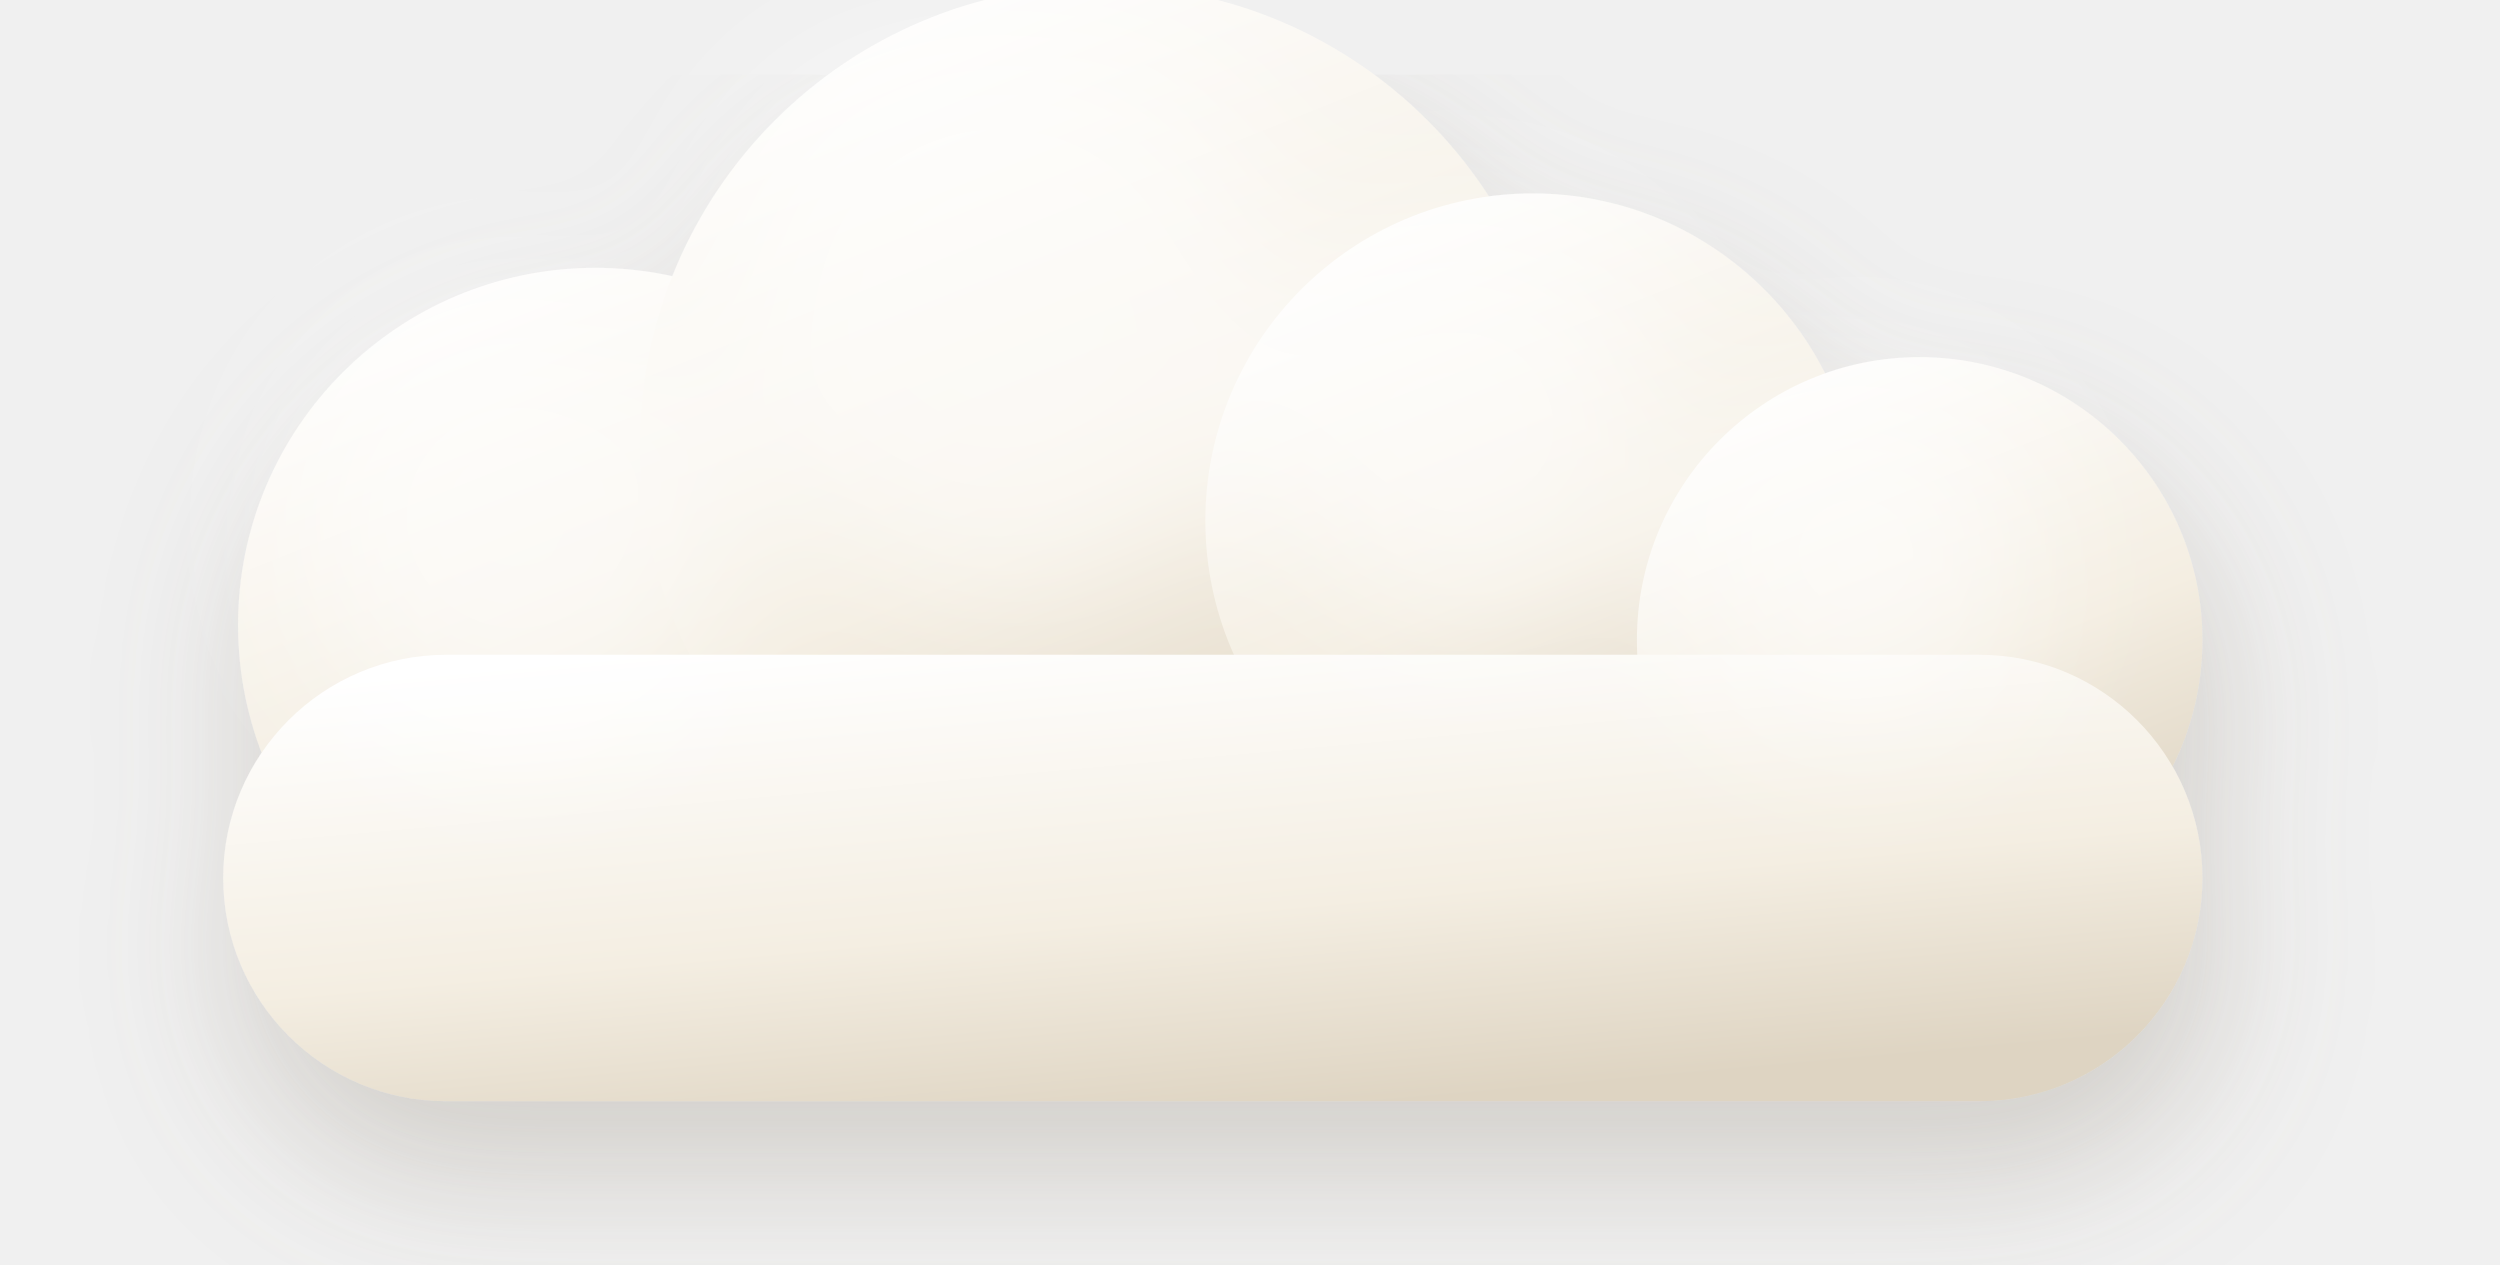
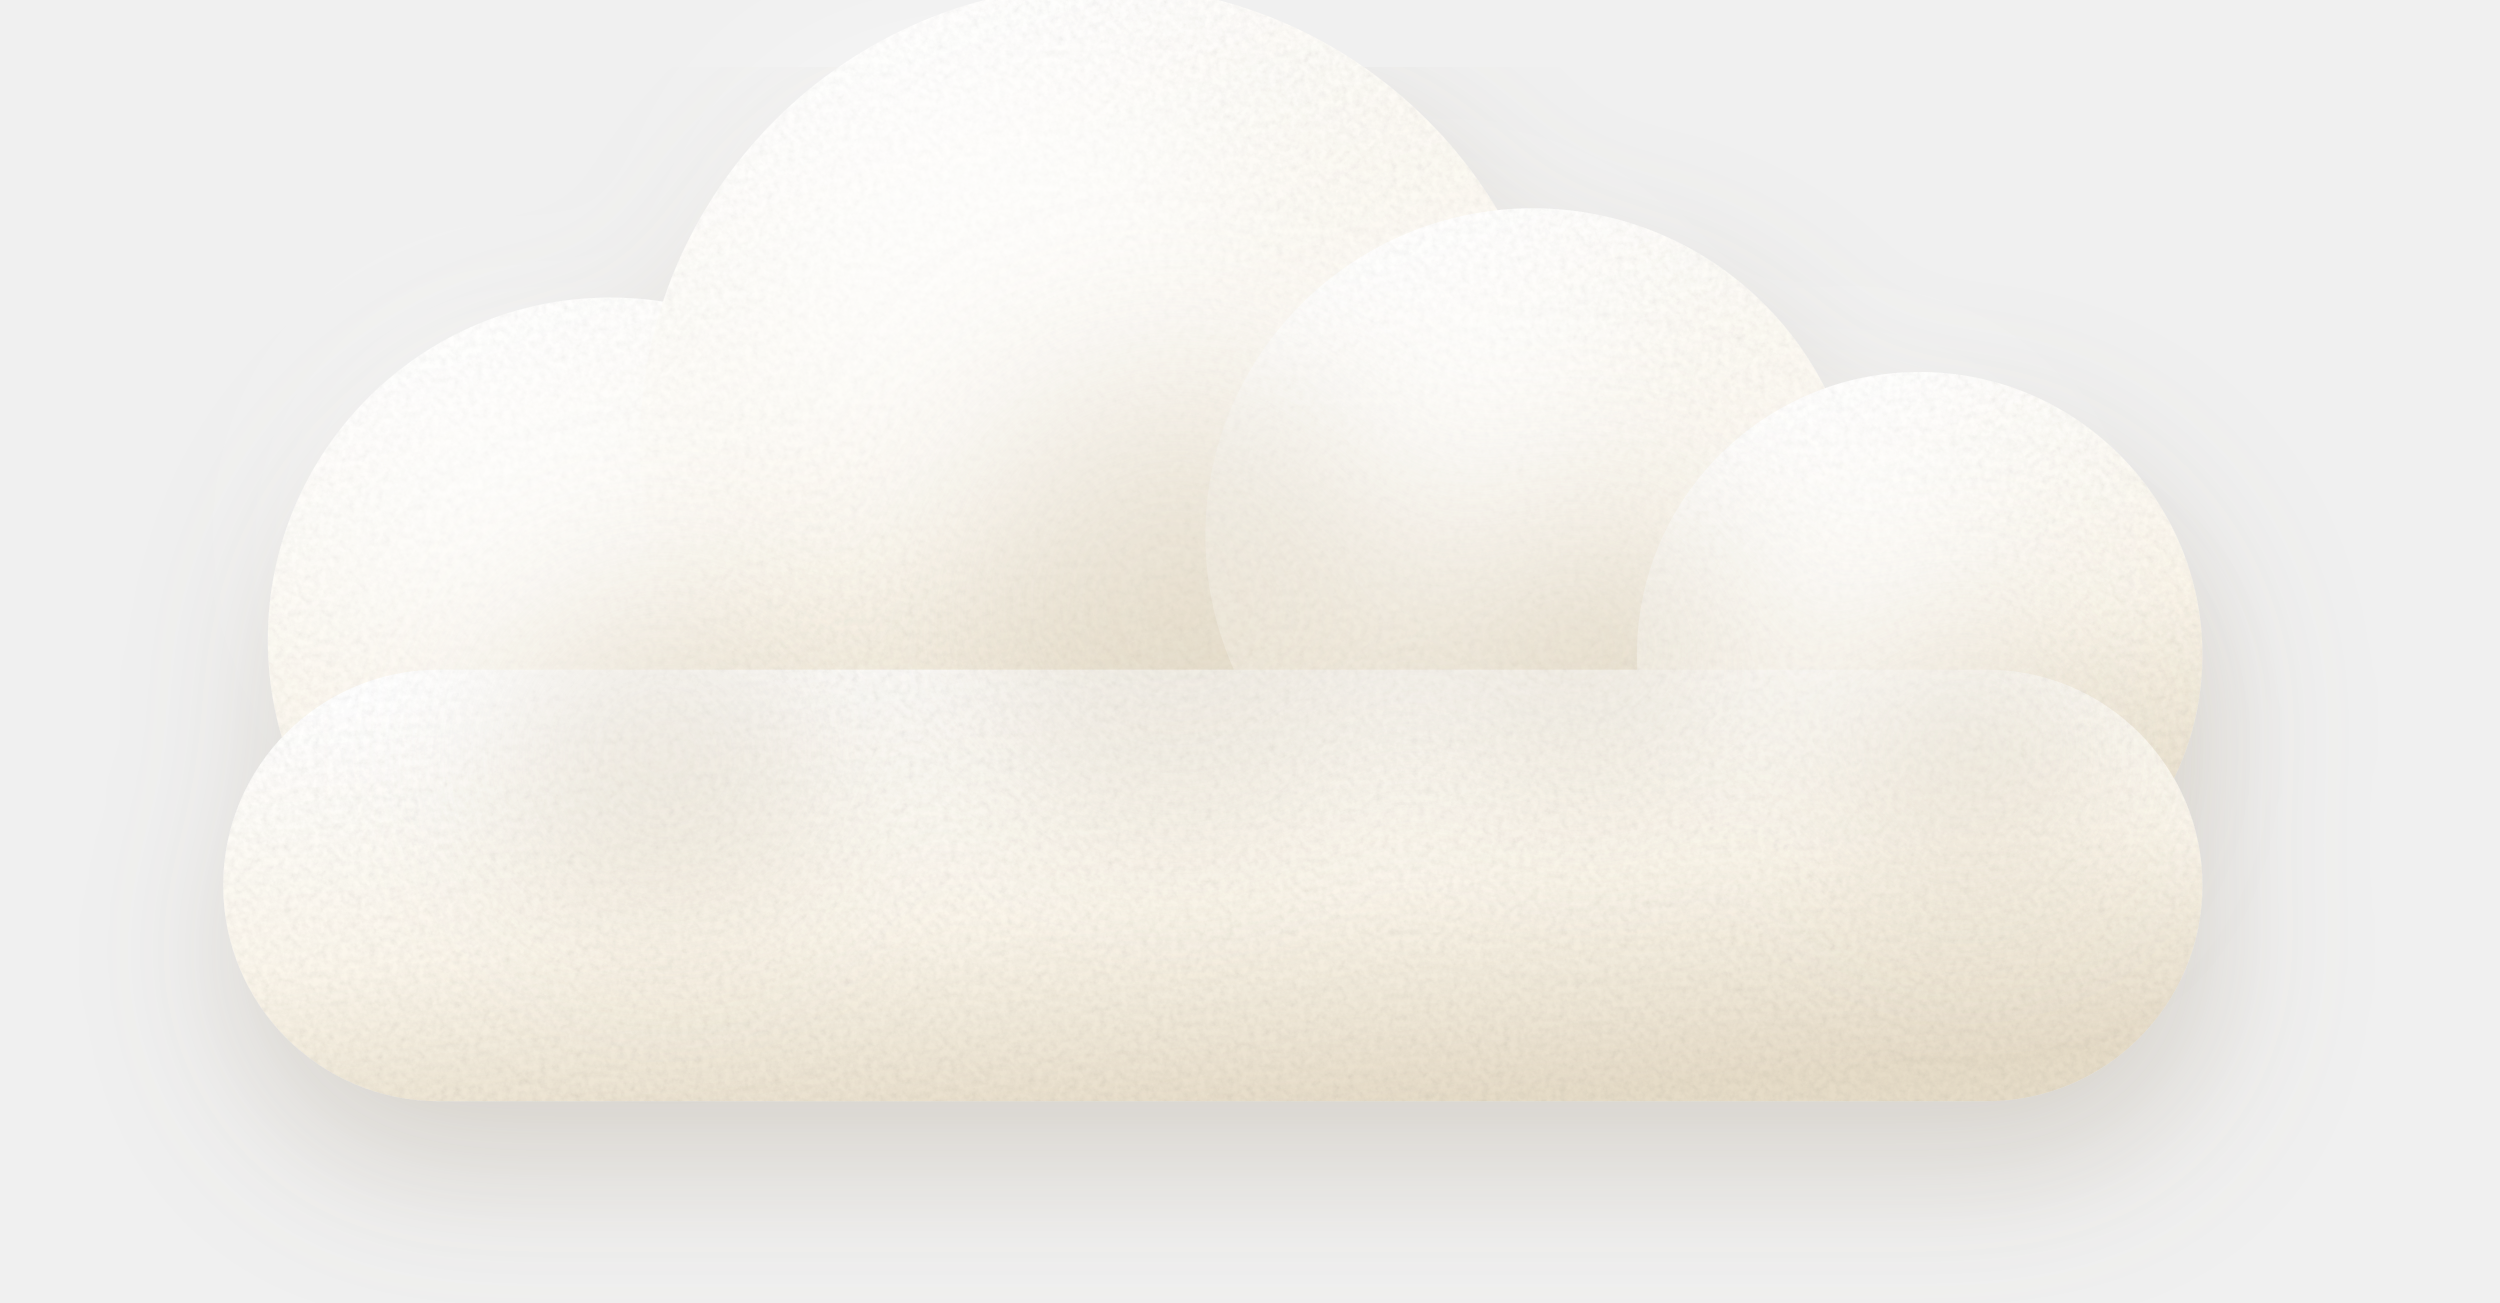
- <svg xmlns="http://www.w3.org/2000/svg" viewBox="0 0 336 170" width="336" height="170">
+ <svg xmlns="http://www.w3.org/2000/svg" viewBox="0 0 336 175" width="336" height="175">
  <defs>
-     <linearGradient id="c" x1="0.2" y1="0" x2="0.6" y2="1">
+     <filter id="c-grain-1" x="-4%" y="-4%" width="108%" height="108%">
+       <feTurbulence type="fractalNoise" baseFrequency="1.05" numOctaves="4" seed="3" result="n" />
+       <feColorMatrix in="n" type="saturate" values="0" result="g" />
+       <feComponentTransfer in="g" result="a">
+         <feFuncA type="linear" slope="0.3" intercept="-0.075" />
+       </feComponentTransfer>
+       <feComposite in="a" in2="SourceGraphic" operator="in" result="grain" />
+       <feBlend in="SourceGraphic" in2="grain" mode="multiply" />
+     </filter>
+     <filter id="c-shadow-1" x="-40%" y="-40%" width="180%" height="200%">
+       <feDropShadow dx="2" dy="9" stdDeviation="10" flood-color="#93856F" flood-opacity="0.28" />
+     </filter>
+     <filter id="c-soft-1" x="-60%" y="-60%" width="220%" height="220%">
+       <feGaussianBlur stdDeviation="11" />
+     </filter>
+     <linearGradient id="c-body-1" x1="0.25" y1="0" x2="0.6" y2="1">
      <stop offset="0" stop-color="#FFFFFF" />
-       <stop offset="0.6" stop-color="#F4EEE2" />
-       <stop offset="1" stop-color="#DED4C2" />
+       <stop offset="0.55" stop-color="#FBF6EB" />
+       <stop offset="1" stop-color="#E6DCC8" />
    </linearGradient>
-     <filter id="cs" x="-40%" y="-40%" width="180%" height="200%">
-       <feDropShadow dx="2" dy="10" stdDeviation="10" flood-color="#8E8271" flood-opacity="0.3" />
-     </filter>
-     <filter id="cb" x="-40%" y="-40%" width="180%" height="180%">
-       <feGaussianBlur stdDeviation="10" />
-     </filter>
  </defs>
-   <g filter="url(#cs)" fill="url(#c)">
-     <circle cx="80" cy="84" r="48" />
-     <circle cx="148" cy="60" r="62" />
-     <circle cx="206" cy="70" r="44" />
-     <circle cx="258" cy="86" r="38" />
-     <rect x="30" y="88" width="266" height="60" rx="30" />
+   <g filter="url(#c-shadow-1)">
+     <g filter="url(#c-grain-1)" fill="url(#c-body-1)">
+       <circle cx="82" cy="86" r="46" />
+       <circle cx="148" cy="60" r="62" />
+       <circle cx="206" cy="72" r="44" />
+       <circle cx="258" cy="88" r="38" />
+       <rect x="30" y="90" width="266" height="58" rx="29" />
+     </g>
  </g>
-   <g fill="#FFFFFF" opacity="0.55" filter="url(#cb)">
-     <circle cx="69.44" cy="69.6" r="29.76" />
-     <circle cx="134.36" cy="41.4" r="38.44" />
-     <circle cx="196.32" cy="56.8" r="27.28" />
-     <circle cx="249.64" cy="74.6" r="23.56" />
+   <g fill="#FFFFFF" opacity="0.6" filter="url(#c-soft-1)">
+     <circle cx="70.96" cy="71.28" r="26.68" />
+     <circle cx="133.12" cy="40.16" r="35.96" />
+     <circle cx="195.44" cy="57.92" r="25.52" />
+     <circle cx="248.88" cy="75.84" r="22.04" />
+   </g>
+   <g fill="#CFC3AC" opacity="0.3" filter="url(#c-soft-1)">
+     <circle cx="89.36" cy="101.64" r="23.92" />
+     <circle cx="157.92" cy="81.08" r="32.24" />
+     <circle cx="213.04" cy="86.96" r="22.88" />
+     <circle cx="264.08" cy="100.92" r="19.76" />
  </g>
</svg>
